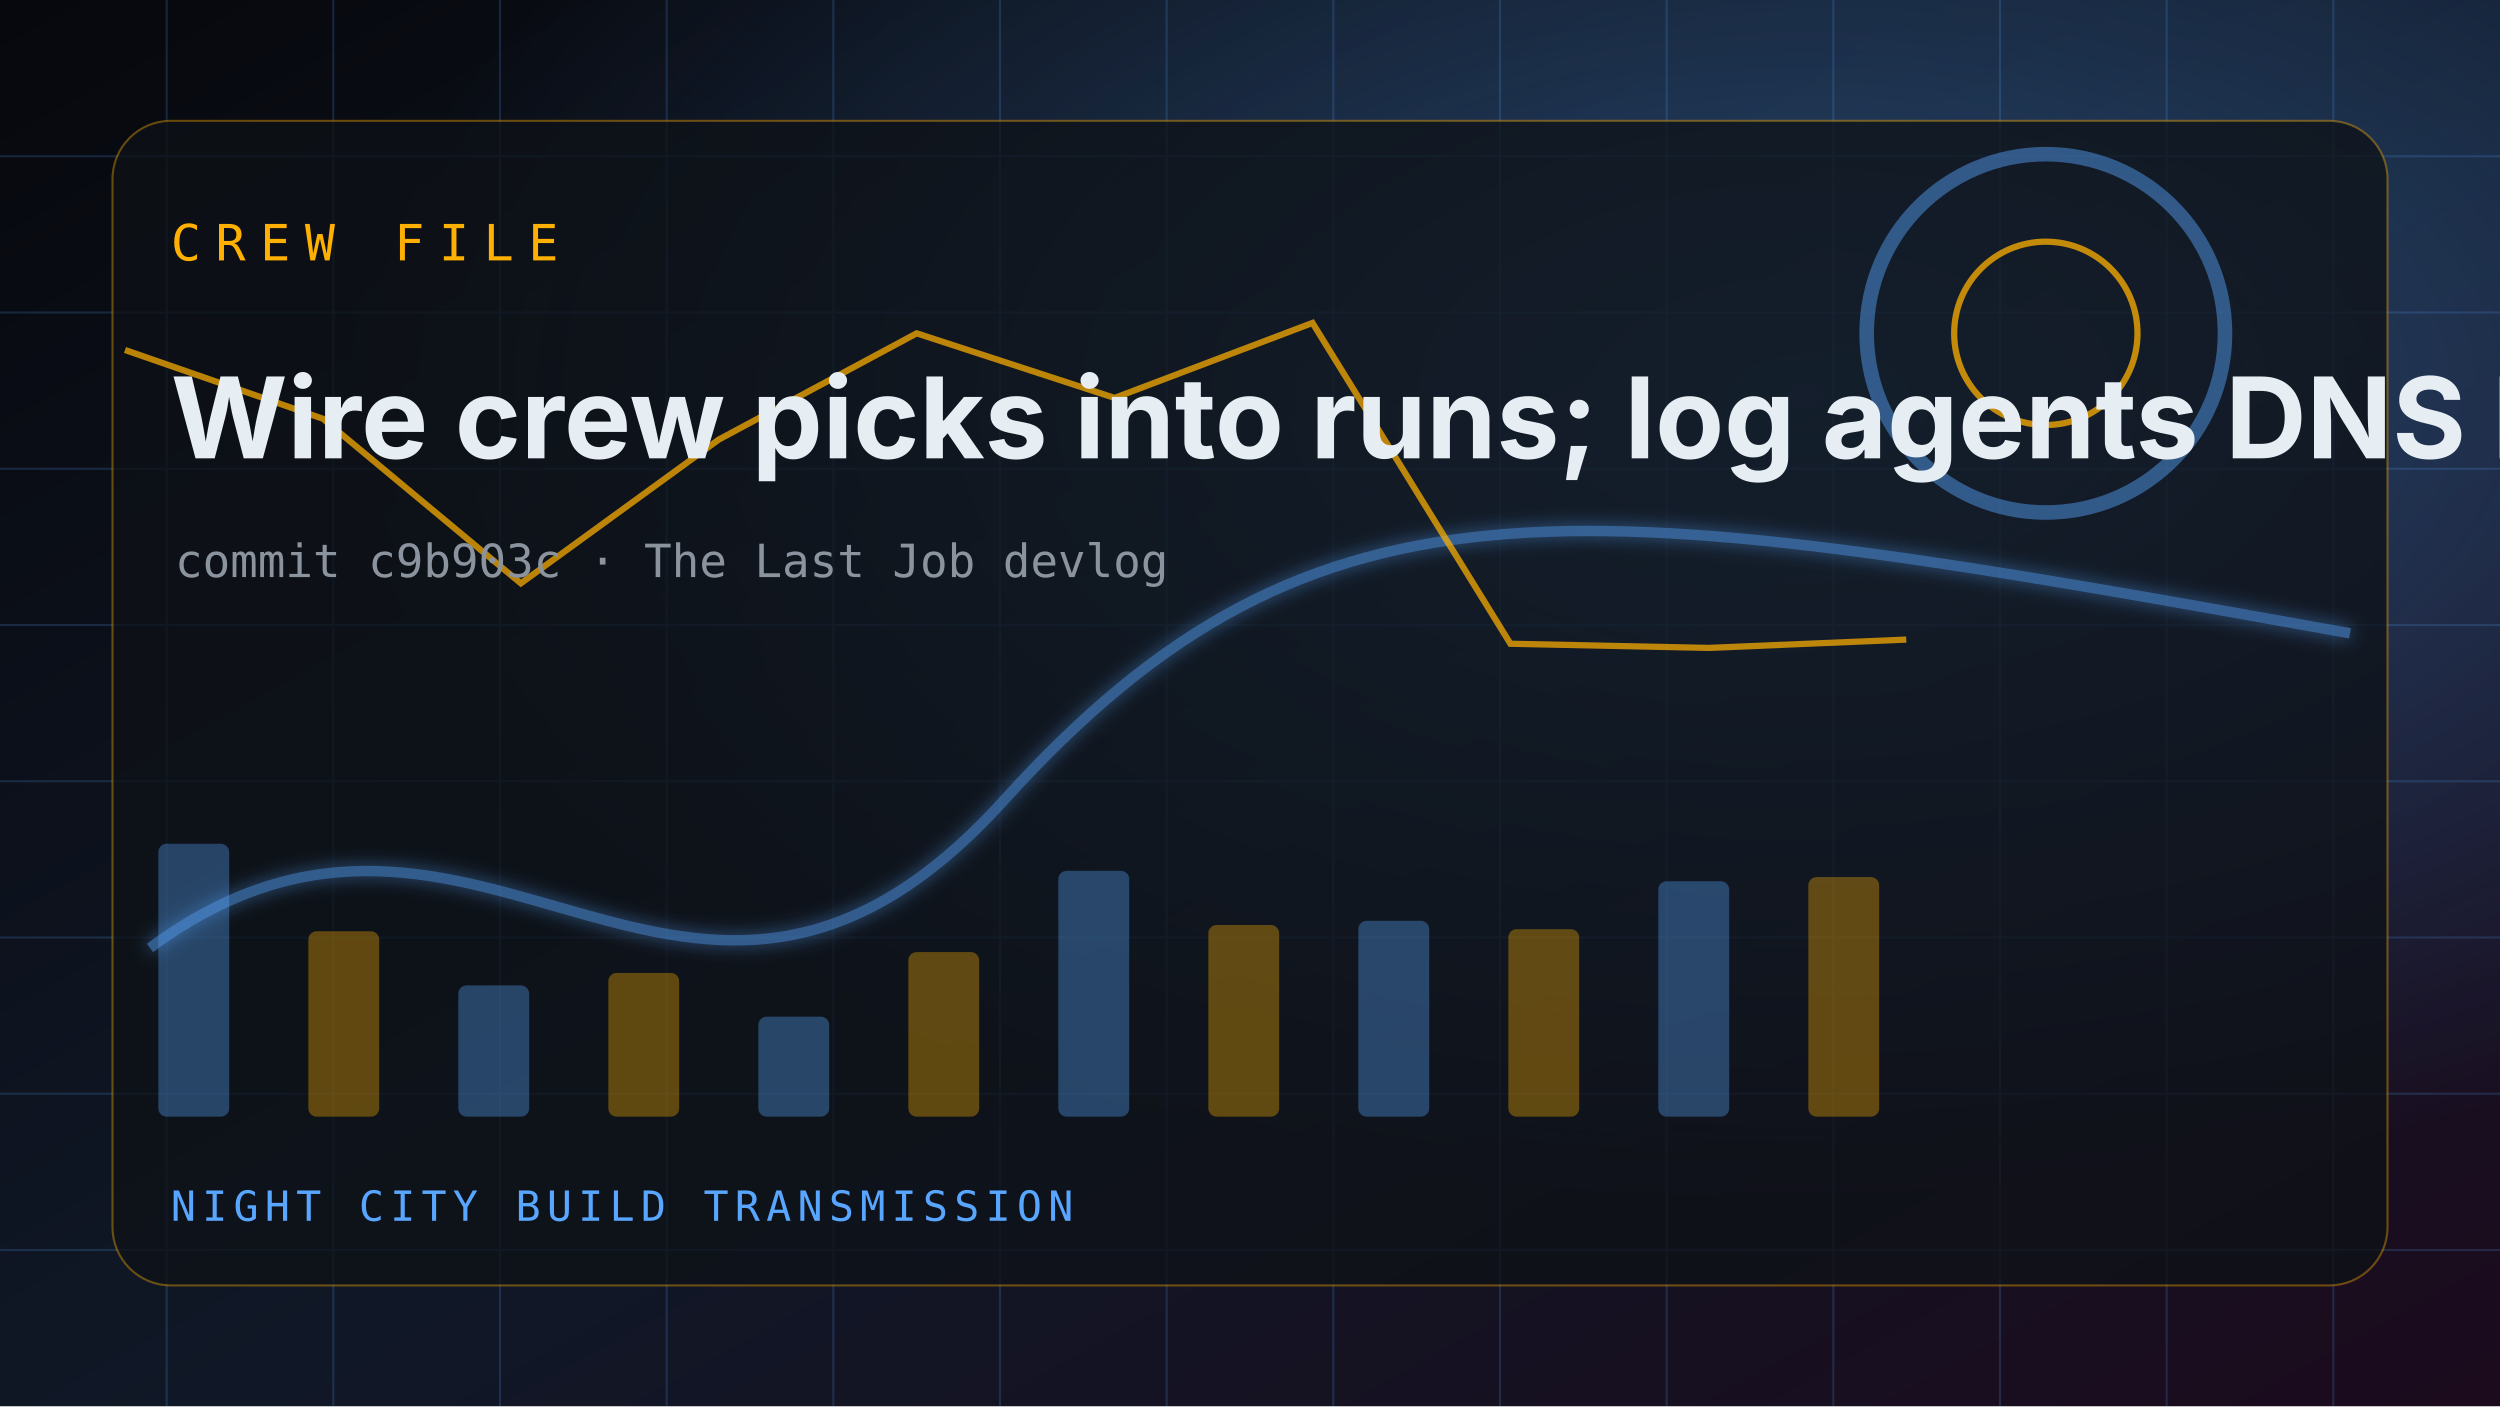
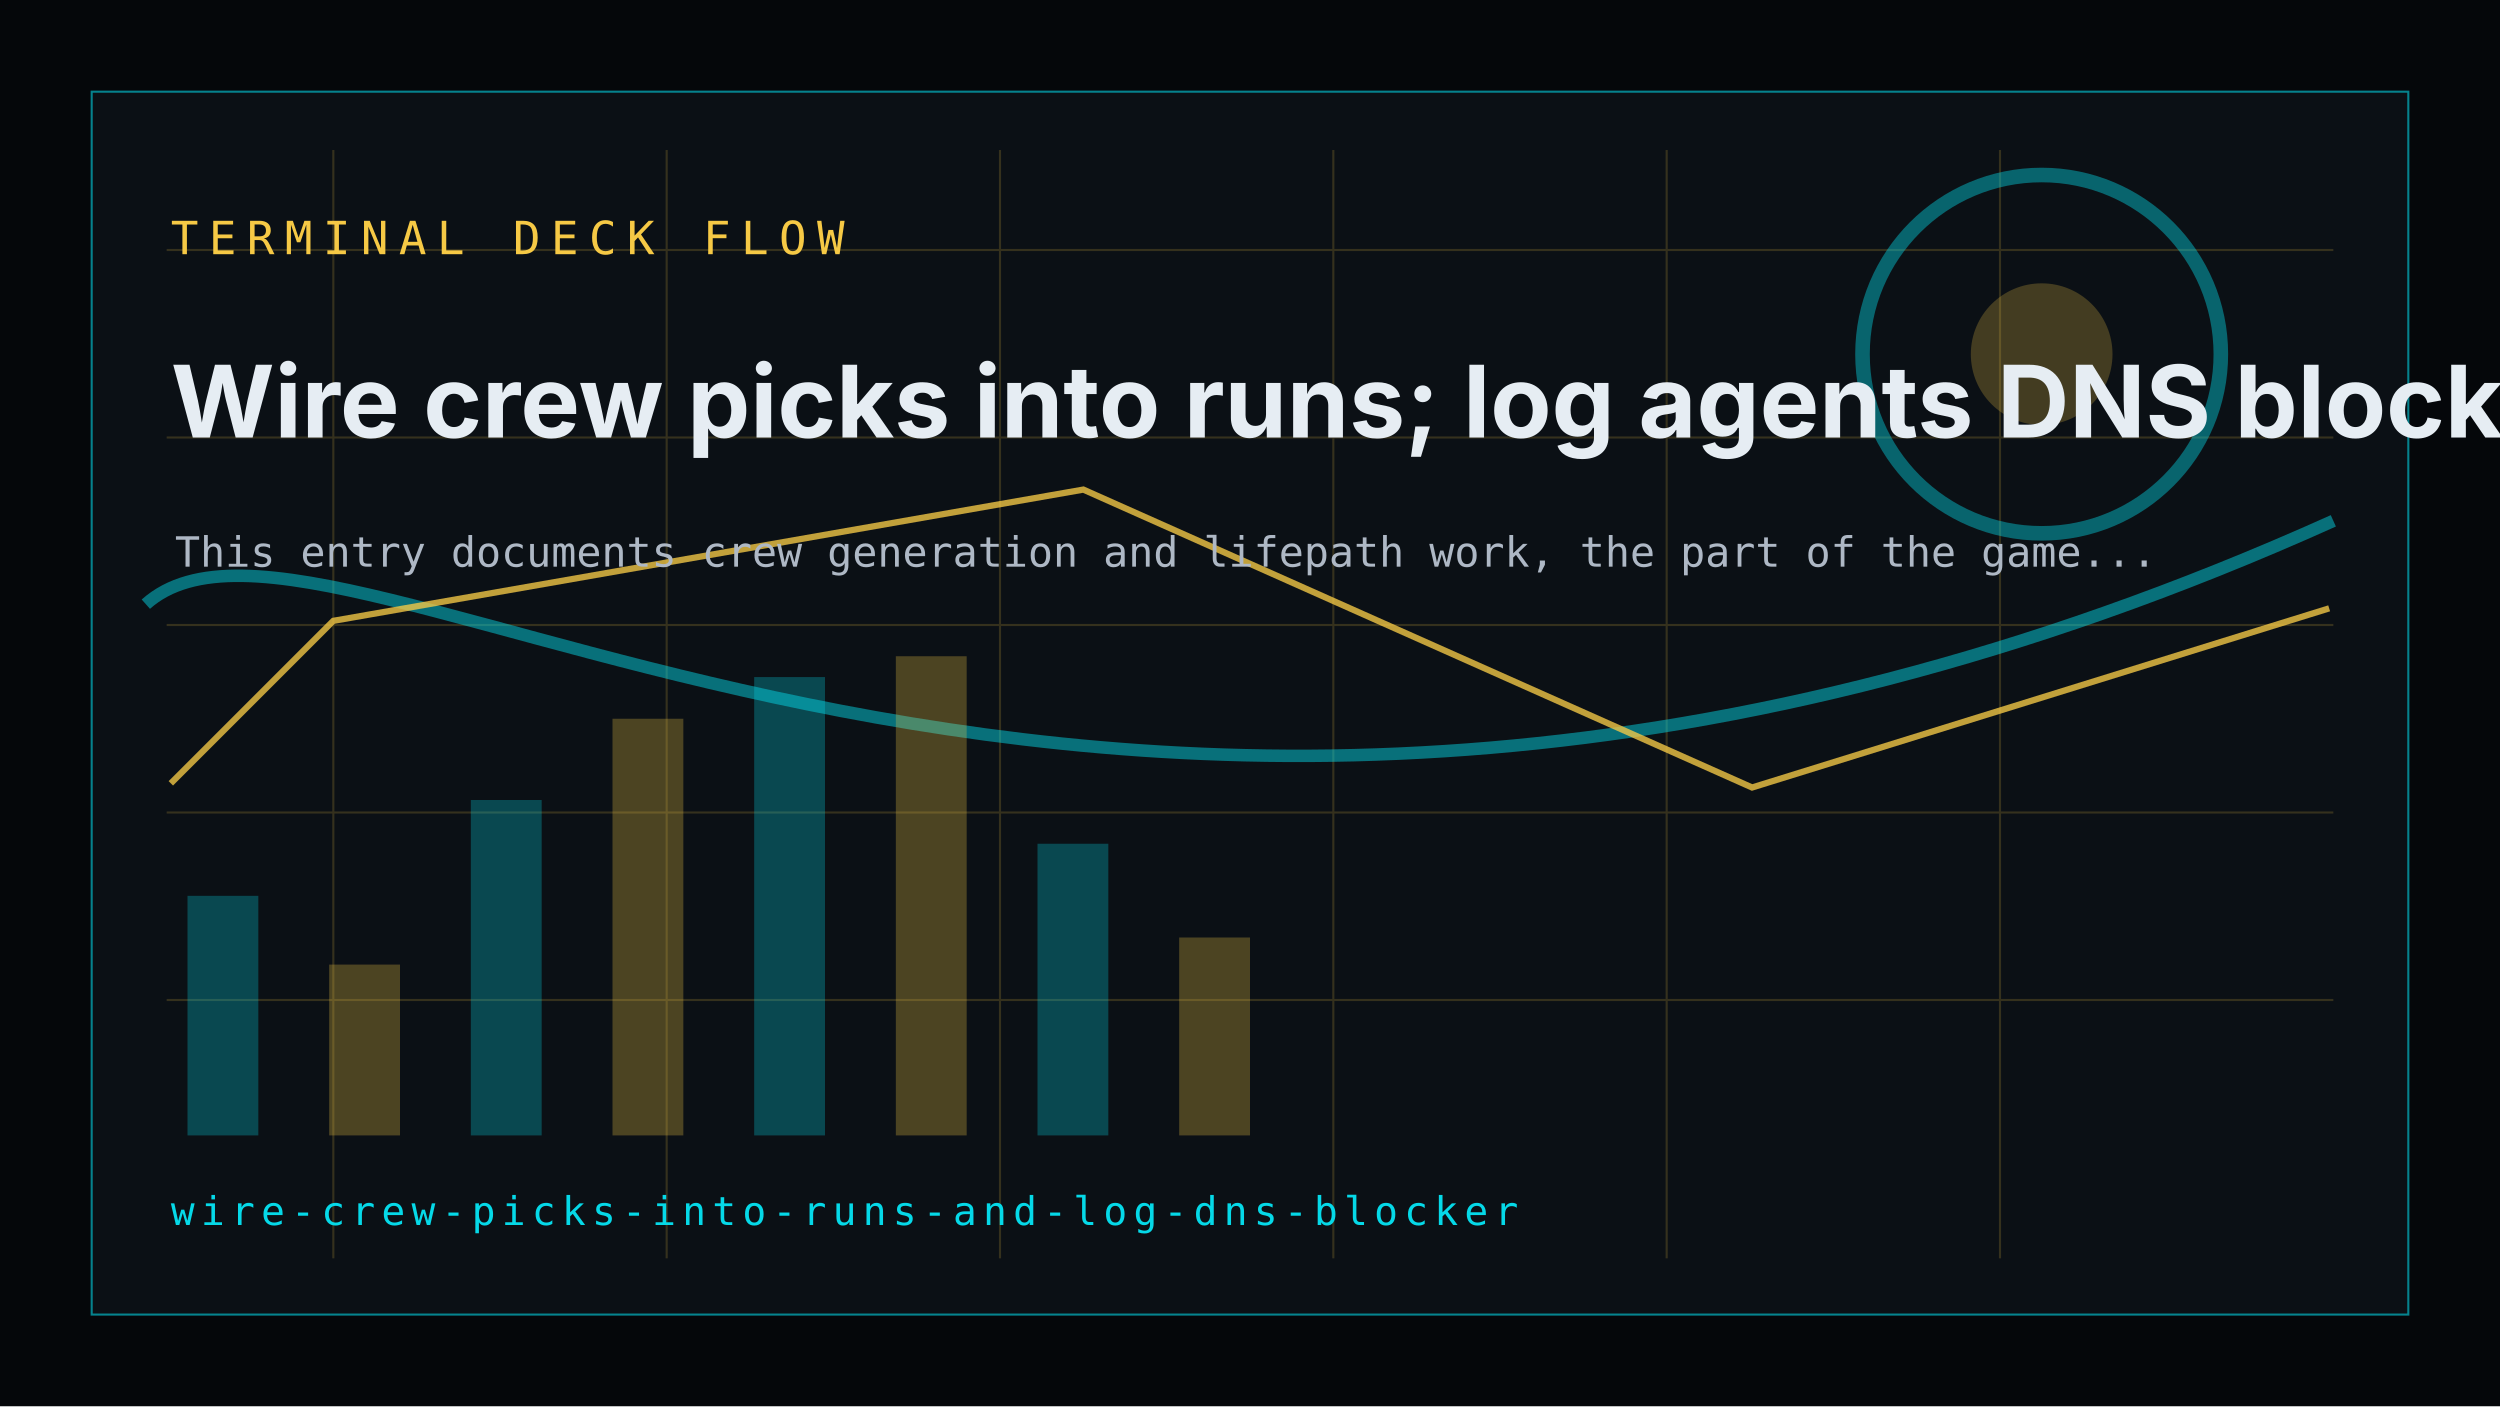
- <svg xmlns="http://www.w3.org/2000/svg" width="1200" height="675" viewBox="0 0 1200 675" role="img" aria-label="Illustration for Wire crew picks into runs; log agents DNS blocker.">
-   <defs>
-     <linearGradient id="bg" x1="0" y1="0" x2="1" y2="1">
-       <stop offset="0" stop-color="#07080d" />
-       <stop offset="0.54" stop-color="#101827" />
-       <stop offset="1" stop-color="#1b0b1d" />
-     </linearGradient>
-     <radialGradient id="pulse" cx="72%" cy="28%" r="58%">
-       <stop offset="0" stop-color="#58a6ff" stop-opacity="0.34" />
-       <stop offset="1" stop-color="#58a6ff" stop-opacity="0" />
-     </radialGradient>
-     <filter id="glow">
-       <feGaussianBlur stdDeviation="4" result="blur" />
-       <feMerge>
-         <feMergeNode in="blur" />
-         <feMergeNode in="SourceGraphic" />
-       </feMerge>
-     </filter>
-   </defs>
-   <rect width="1200" height="675" fill="url(#bg)" />
-   <rect width="1200" height="675" fill="url(#pulse)" />
-   <g opacity="0.18" stroke="#58a6ff" stroke-width="1">
-     <line x1="80" y1="0" x2="80" y2="675" />
-     <line x1="160" y1="0" x2="160" y2="675" />
-     <line x1="240" y1="0" x2="240" y2="675" />
-     <line x1="320" y1="0" x2="320" y2="675" />
-     <line x1="400" y1="0" x2="400" y2="675" />
-     <line x1="480" y1="0" x2="480" y2="675" />
-     <line x1="560" y1="0" x2="560" y2="675" />
-     <line x1="640" y1="0" x2="640" y2="675" />
-     <line x1="720" y1="0" x2="720" y2="675" />
-     <line x1="800" y1="0" x2="800" y2="675" />
-     <line x1="880" y1="0" x2="880" y2="675" />
-     <line x1="960" y1="0" x2="960" y2="675" />
-     <line x1="1040" y1="0" x2="1040" y2="675" />
-     <line x1="1120" y1="0" x2="1120" y2="675" />
-     <line x1="0" y1="75" x2="1200" y2="75" />
-     <line x1="0" y1="150" x2="1200" y2="150" />
-     <line x1="0" y1="225" x2="1200" y2="225" />
-     <line x1="0" y1="300" x2="1200" y2="300" />
-     <line x1="0" y1="375" x2="1200" y2="375" />
-     <line x1="0" y1="450" x2="1200" y2="450" />
-     <line x1="0" y1="525" x2="1200" y2="525" />
-     <line x1="0" y1="600" x2="1200" y2="600" />
+ <svg xmlns="http://www.w3.org/2000/svg" width="1200" height="675" viewBox="0 0 1200 675" role="img" aria-label="Devlog illustration for Wire crew picks into runs; log agents DNS blocker.">
+   <rect width="1200" height="675" fill="#05070a" />
+   <rect x="44" y="44" width="1112" height="587" fill="#0b1015" stroke="#05d9e8" stroke-opacity="0.58" />
+   <g opacity="0.18" stroke="#f6c945" stroke-width="1">
+     <path d="M80 120 H1120 M80 210 H1120 M80 300 H1120 M80 390 H1120 M80 480 H1120" />
+     <path d="M160 72 V604 M320 72 V604 M480 72 V604 M640 72 V604 M800 72 V604 M960 72 V604" />
  </g>
-   <rect x="54" y="58" width="1092" height="559" rx="28" fill="#0d1117" opacity="0.76" stroke="#ffb000" stroke-opacity="0.5" />
-   <path d="M72 455 C230 338 330 552 482 384 S760 238 1128 304" fill="none" stroke="#58a6ff" stroke-width="5" opacity="0.5" filter="url(#glow)" />
-   <polyline points="60,168 155,201 250,280 345,211 440,160 535,191 630,155 725,309 820,311 915,307" fill="none" stroke="#ffb000" stroke-width="3" opacity="0.72" />
-   <rect x="76" y="405" width="34" height="131" rx="4" fill="#58a6ff" opacity="0.34" />
-   <rect x="148" y="447" width="34" height="89" rx="4" fill="#ffb000" opacity="0.34" />
-   <rect x="220" y="473" width="34" height="63" rx="4" fill="#58a6ff" opacity="0.34" />
-   <rect x="292" y="467" width="34" height="69" rx="4" fill="#ffb000" opacity="0.34" />
-   <rect x="364" y="488" width="34" height="48" rx="4" fill="#58a6ff" opacity="0.34" />
-   <rect x="436" y="457" width="34" height="79" rx="4" fill="#ffb000" opacity="0.34" />
-   <rect x="508" y="418" width="34" height="118" rx="4" fill="#58a6ff" opacity="0.34" />
-   <rect x="580" y="444" width="34" height="92" rx="4" fill="#ffb000" opacity="0.34" />
-   <rect x="652" y="442" width="34" height="94" rx="4" fill="#58a6ff" opacity="0.34" />
-   <rect x="724" y="446" width="34" height="90" rx="4" fill="#ffb000" opacity="0.34" />
-   <rect x="796" y="423" width="34" height="113" rx="4" fill="#58a6ff" opacity="0.34" />
-   <rect x="868" y="421" width="34" height="115" rx="4" fill="#ffb000" opacity="0.34" />
-   <circle cx="982" cy="160" r="86" fill="none" stroke="#58a6ff" stroke-width="7" opacity="0.45" />
-   <circle cx="982" cy="160" r="44" fill="none" stroke="#ffb000" stroke-width="3" opacity="0.75" />
-   <text x="82" y="125" fill="#ffb000" font-family="ui-monospace, SFMono-Regular, Menlo, monospace" font-size="24" letter-spacing="7">CREW FILE</text>
-   <text x="82" y="220" fill="#e6edf3" font-family="Inter, system-ui, sans-serif" font-size="54" font-weight="700">Wire crew picks into runs; log agents DNS blocker.</text>
-   <text x="84" y="277" fill="#8b949e" font-family="ui-monospace, SFMono-Regular, Menlo, monospace" font-size="22">commit c9b903c · The Last Job devlog</text>
-   <text x="82" y="586" fill="#58a6ff" font-family="ui-monospace, SFMono-Regular, Menlo, monospace" font-size="20" letter-spacing="3">NIGHT CITY BUILD TRANSMISSION</text>
+   <path d="M70 290 C 160 210, 520 520, 1120 250" fill="none" stroke="#05d9e8" stroke-width="6" opacity="0.48" />
+   <polyline points="82,376 160,298 520,235 841,378 1118,292" fill="none" stroke="#f6c945" stroke-width="3" opacity="0.78" />
+   <rect x="90" y="430" width="34" height="115" fill="#05d9e8" opacity="0.28" />
+   <rect x="158" y="463" width="34" height="82" fill="#f6c945" opacity="0.28" />
+   <rect x="226" y="384" width="34" height="161" fill="#05d9e8" opacity="0.28" />
+   <rect x="294" y="345" width="34" height="200" fill="#f6c945" opacity="0.28" />
+   <rect x="362" y="325" width="34" height="220" fill="#05d9e8" opacity="0.28" />
+   <rect x="430" y="315" width="34" height="230" fill="#f6c945" opacity="0.28" />
+   <rect x="498" y="405" width="34" height="140" fill="#05d9e8" opacity="0.28" />
+   <rect x="566" y="450" width="34" height="95" fill="#f6c945" opacity="0.28" />
+   <circle cx="980" cy="170" r="86" fill="none" stroke="#05d9e8" stroke-width="7" opacity="0.42" />
+   <circle cx="980" cy="170" r="34" fill="#f6c945" opacity="0.24" />
+   <text x="82" y="122" fill="#f6c945" font-family="ui-monospace, SFMono-Regular, Menlo, monospace" font-size="22" letter-spacing="5">TERMINAL DECK FLOW</text>
+   <text x="82" y="210" fill="#e6edf3" font-family="Inter, system-ui, sans-serif" font-size="48" font-weight="700">Wire crew picks into runs; log agents DNS blocker.</text>
+   <text x="84" y="272" fill="#aeb8c5" font-family="ui-monospace, SFMono-Regular, Menlo, monospace" font-size="20">This entry documents crew generation and lifepath work, the part of the game...</text>
+   <text x="82" y="588" fill="#05d9e8" font-family="ui-monospace, SFMono-Regular, Menlo, monospace" font-size="19" letter-spacing="3">wire-crew-picks-into-runs-and-log-dns-blocker</text>
</svg>
